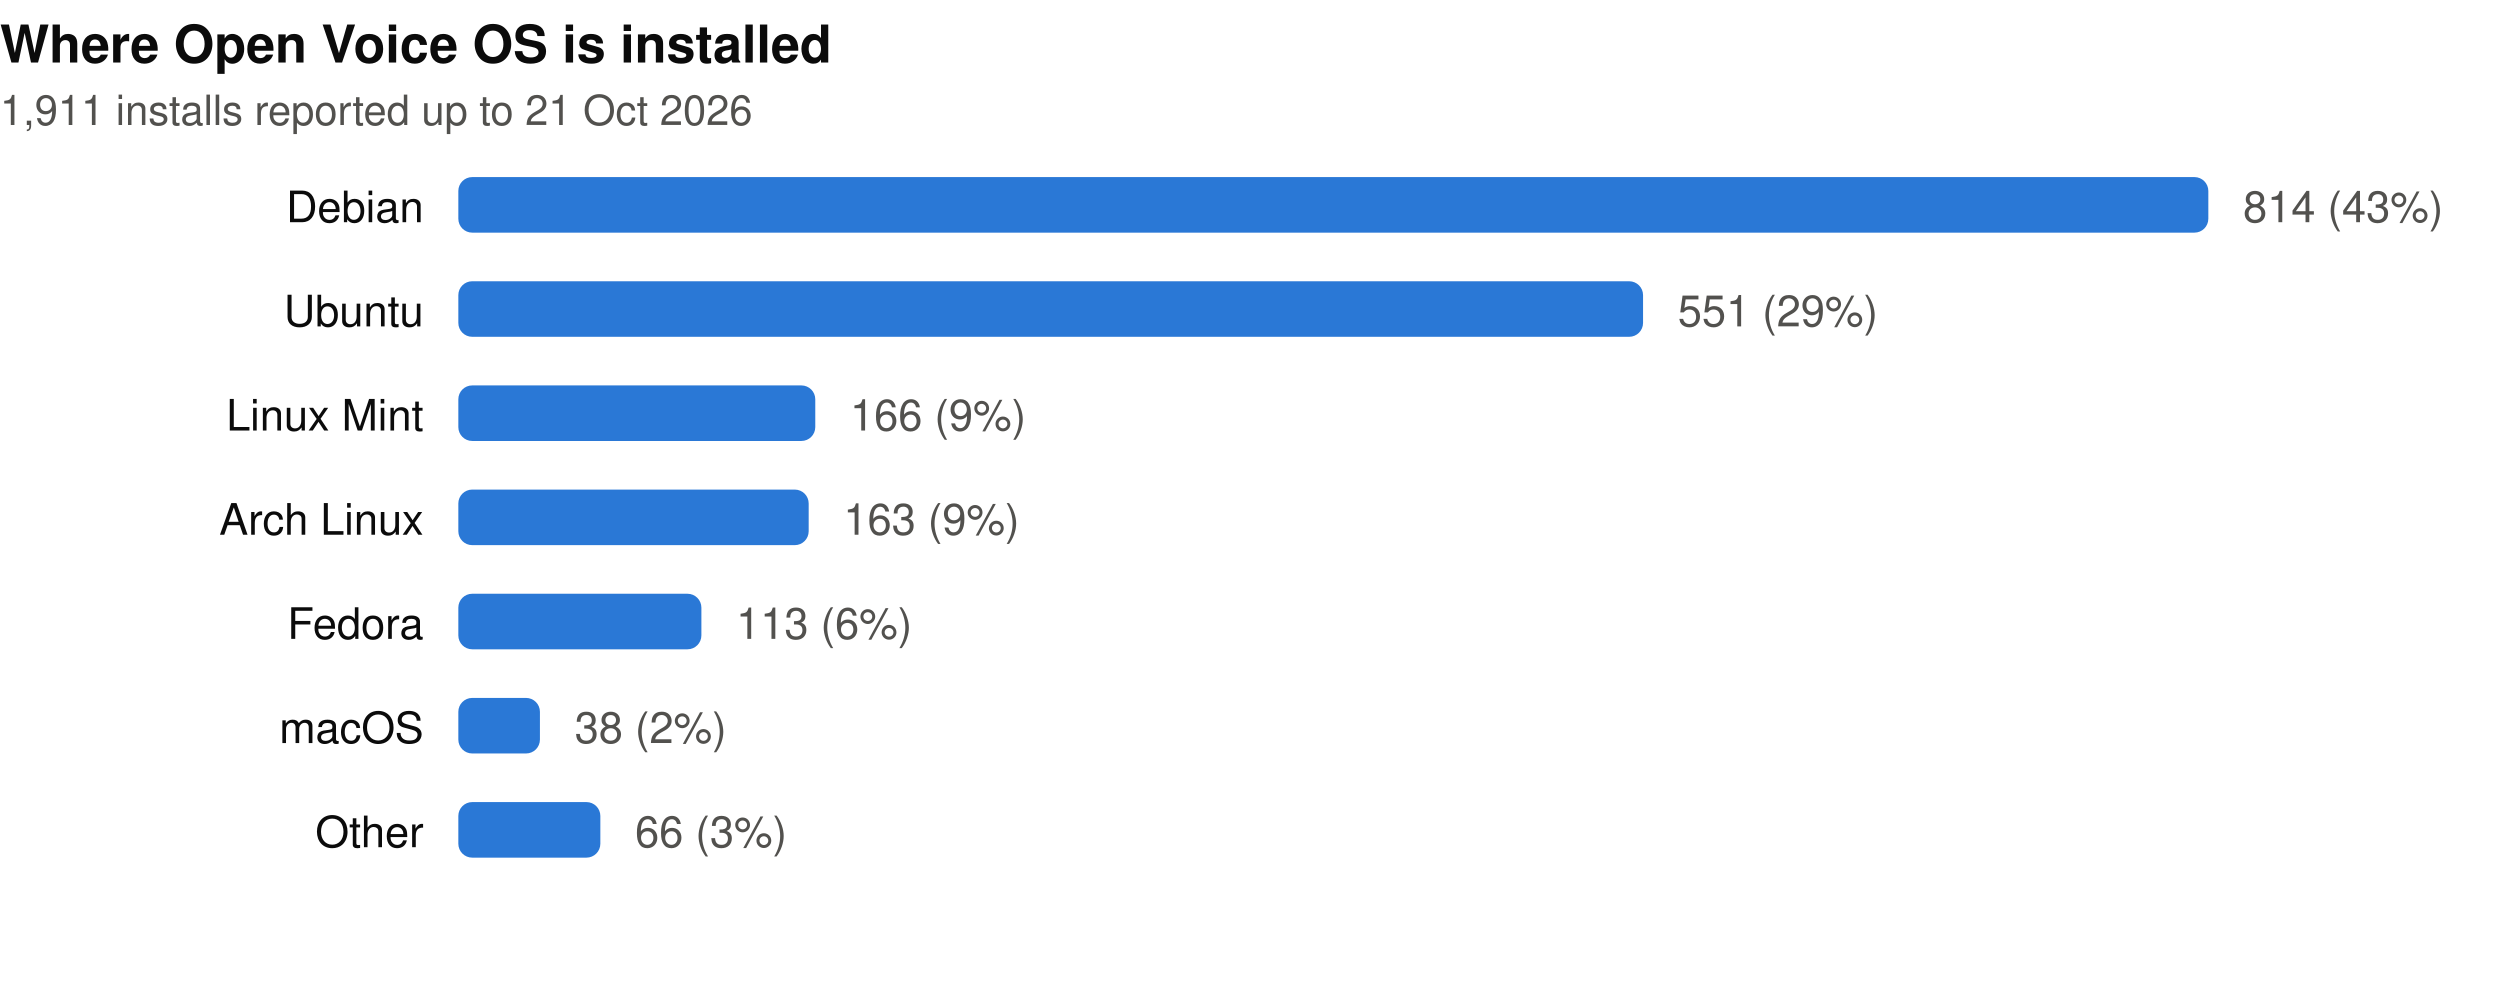
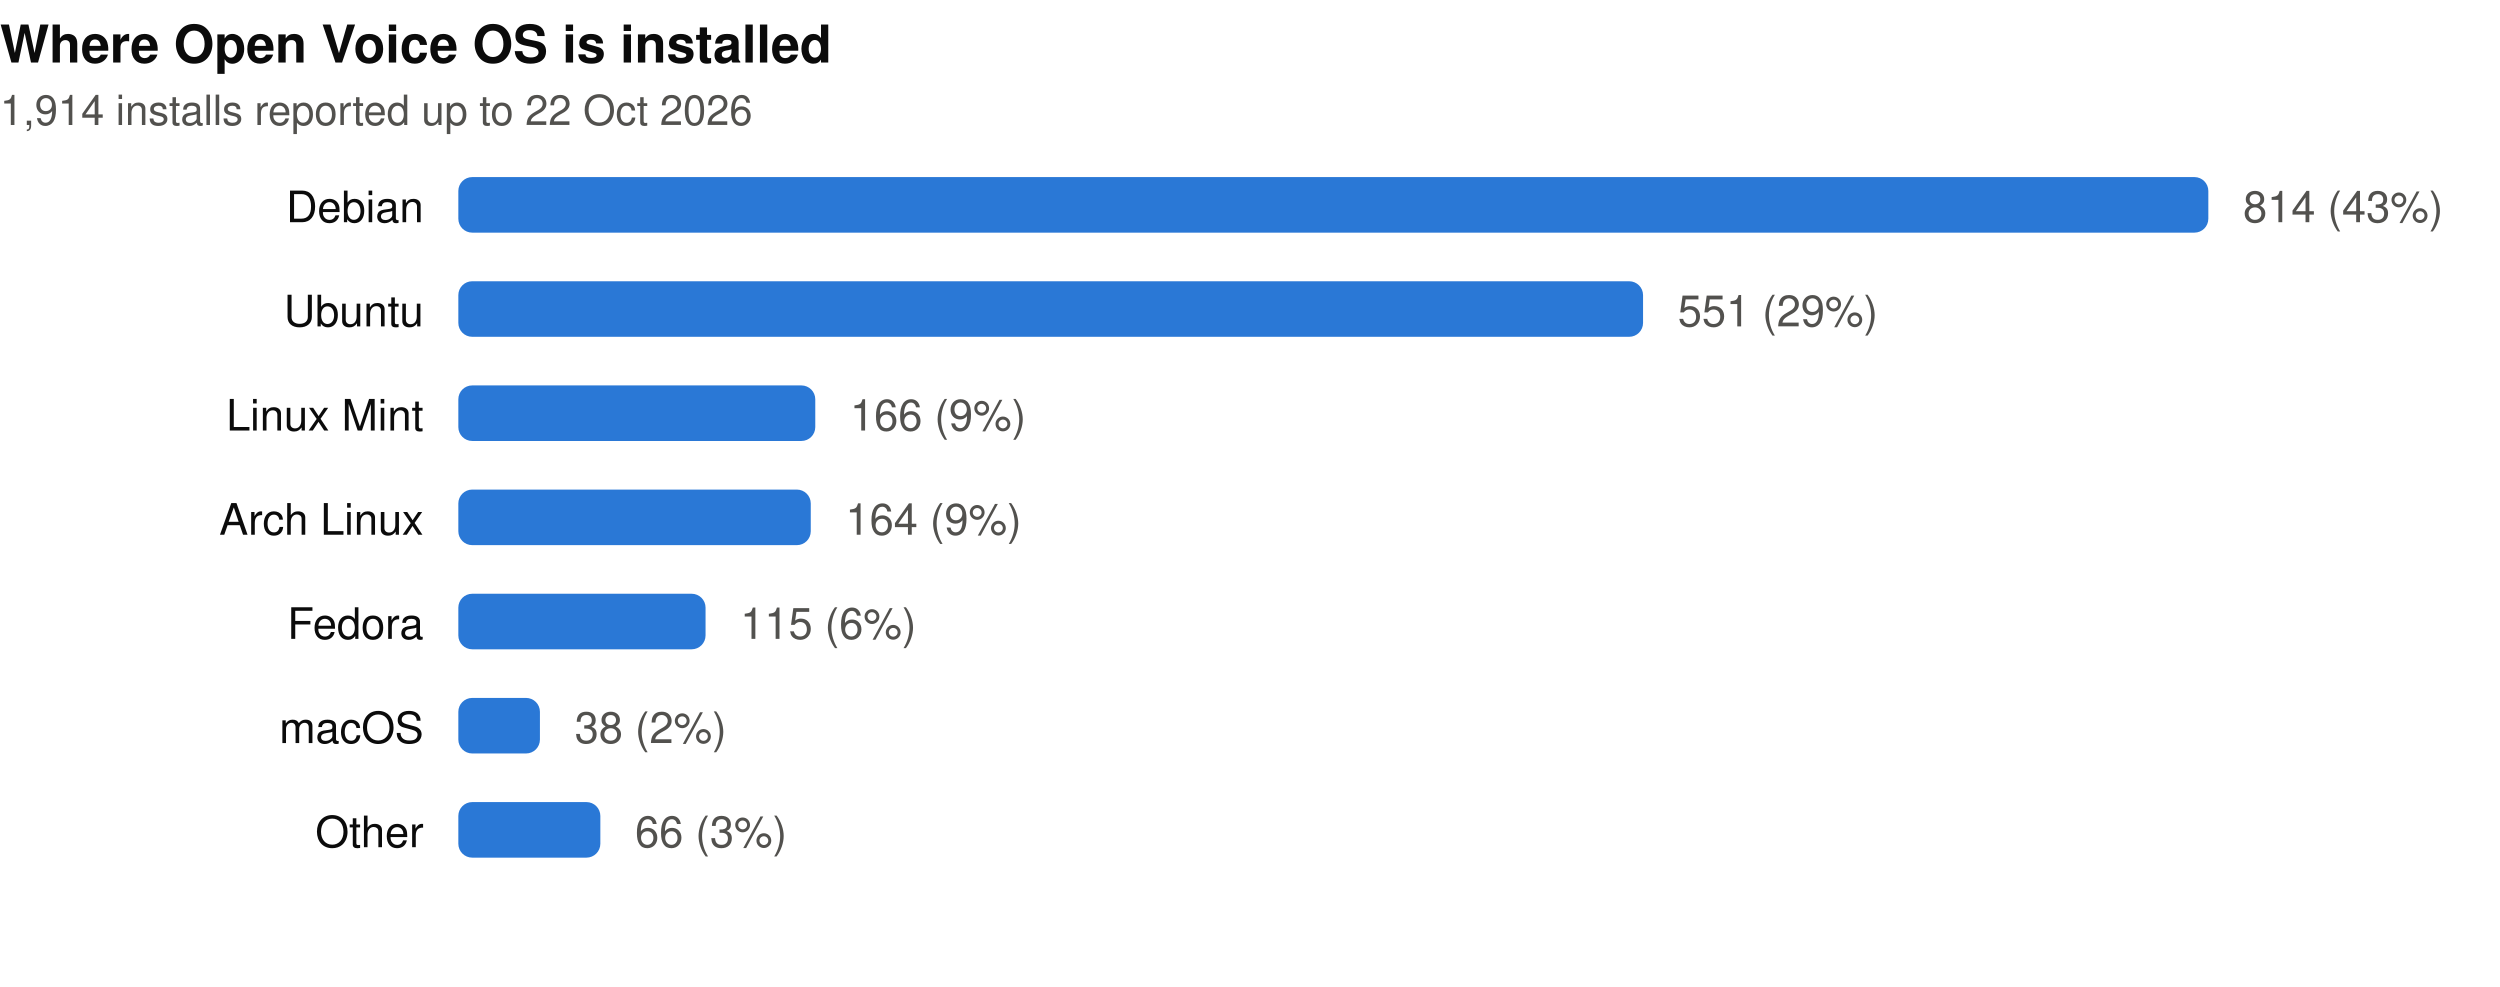
- <svg xmlns="http://www.w3.org/2000/svg" width="720" height="284" viewBox="0 0 720 284" role="img" aria-label="Where Open Voice OS is installed. 1,911 installs reported up to 21 Oct 2026">
+ <svg xmlns="http://www.w3.org/2000/svg" width="720" height="284" viewBox="0 0 720 284" role="img" aria-label="Where Open Voice OS is installed. 1,914 installs reported up to 22 Oct 2026">
  <text x="0" y="18" font-family="ui-sans-serif,-apple-system,BlinkMacSystemFont,'Segoe UI',Helvetica,Arial,sans-serif" font-size="15" font-weight="600" fill="#0b0b0b">Where Open Voice OS is installed</text>
-   <text x="0" y="36" font-family="ui-sans-serif,-apple-system,BlinkMacSystemFont,'Segoe UI',Helvetica,Arial,sans-serif" font-size="12" fill="#52514e">1,911 installs reported up to 21 Oct 2026</text>
+   <text x="0" y="36" font-family="ui-sans-serif,-apple-system,BlinkMacSystemFont,'Segoe UI',Helvetica,Arial,sans-serif" font-size="12" fill="#52514e">1,914 installs reported up to 22 Oct 2026</text>
  <text x="122" y="64.0" text-anchor="end" font-family="ui-sans-serif,-apple-system,BlinkMacSystemFont,'Segoe UI',Helvetica,Arial,sans-serif" font-size="12.5" fill="#0b0b0b">Debian</text>
  <rect x="132" y="51.0" width="504.0" height="16" rx="4" fill="#2a78d6" />
  <text x="646.0" y="64.0" font-family="ui-sans-serif,-apple-system,BlinkMacSystemFont,'Segoe UI',Helvetica,Arial,sans-serif" font-size="12.5" fill="#52514e">814 (43%)</text>
  <text x="122" y="94.0" text-anchor="end" font-family="ui-sans-serif,-apple-system,BlinkMacSystemFont,'Segoe UI',Helvetica,Arial,sans-serif" font-size="12.5" fill="#0b0b0b">Ubuntu</text>
  <rect x="132" y="81.0" width="341.2" height="16" rx="4" fill="#2a78d6" />
  <text x="483.2" y="94.0" font-family="ui-sans-serif,-apple-system,BlinkMacSystemFont,'Segoe UI',Helvetica,Arial,sans-serif" font-size="12.5" fill="#52514e">551 (29%)</text>
  <text x="122" y="124.0" text-anchor="end" font-family="ui-sans-serif,-apple-system,BlinkMacSystemFont,'Segoe UI',Helvetica,Arial,sans-serif" font-size="12.5" fill="#0b0b0b">Linux Mint</text>
  <rect x="132" y="111.0" width="102.8" height="16" rx="4" fill="#2a78d6" />
  <text x="244.8" y="124.0" font-family="ui-sans-serif,-apple-system,BlinkMacSystemFont,'Segoe UI',Helvetica,Arial,sans-serif" font-size="12.5" fill="#52514e">166 (9%)</text>
  <text x="122" y="154.0" text-anchor="end" font-family="ui-sans-serif,-apple-system,BlinkMacSystemFont,'Segoe UI',Helvetica,Arial,sans-serif" font-size="12.5" fill="#0b0b0b">Arch Linux</text>
-   <rect x="132" y="141.0" width="100.9" height="16" rx="4" fill="#2a78d6" />
-   <text x="242.9" y="154.0" font-family="ui-sans-serif,-apple-system,BlinkMacSystemFont,'Segoe UI',Helvetica,Arial,sans-serif" font-size="12.5" fill="#52514e">163 (9%)</text>
+   <rect x="132" y="141.0" width="101.5" height="16" rx="4" fill="#2a78d6" />
+   <text x="243.5" y="154.0" font-family="ui-sans-serif,-apple-system,BlinkMacSystemFont,'Segoe UI',Helvetica,Arial,sans-serif" font-size="12.5" fill="#52514e">164 (9%)</text>
  <text x="122" y="184.0" text-anchor="end" font-family="ui-sans-serif,-apple-system,BlinkMacSystemFont,'Segoe UI',Helvetica,Arial,sans-serif" font-size="12.5" fill="#0b0b0b">Fedora</text>
-   <rect x="132" y="171.0" width="70.0" height="16" rx="4" fill="#2a78d6" />
-   <text x="212.0" y="184.0" font-family="ui-sans-serif,-apple-system,BlinkMacSystemFont,'Segoe UI',Helvetica,Arial,sans-serif" font-size="12.5" fill="#52514e">113 (6%)</text>
+   <rect x="132" y="171.0" width="71.2" height="16" rx="4" fill="#2a78d6" />
+   <text x="213.2" y="184.0" font-family="ui-sans-serif,-apple-system,BlinkMacSystemFont,'Segoe UI',Helvetica,Arial,sans-serif" font-size="12.5" fill="#52514e">115 (6%)</text>
  <text x="122" y="214.0" text-anchor="end" font-family="ui-sans-serif,-apple-system,BlinkMacSystemFont,'Segoe UI',Helvetica,Arial,sans-serif" font-size="12.5" fill="#0b0b0b">macOS</text>
  <rect x="132" y="201.0" width="23.5" height="16" rx="4" fill="#2a78d6" />
  <text x="165.5" y="214.0" font-family="ui-sans-serif,-apple-system,BlinkMacSystemFont,'Segoe UI',Helvetica,Arial,sans-serif" font-size="12.5" fill="#52514e">38 (2%)</text>
  <text x="122" y="244.0" text-anchor="end" font-family="ui-sans-serif,-apple-system,BlinkMacSystemFont,'Segoe UI',Helvetica,Arial,sans-serif" font-size="12.5" fill="#0b0b0b">Other</text>
  <rect x="132" y="231.0" width="40.9" height="16" rx="4" fill="#2a78d6" />
  <text x="182.9" y="244.0" font-family="ui-sans-serif,-apple-system,BlinkMacSystemFont,'Segoe UI',Helvetica,Arial,sans-serif" font-size="12.5" fill="#52514e">66 (3%)</text>
</svg>
